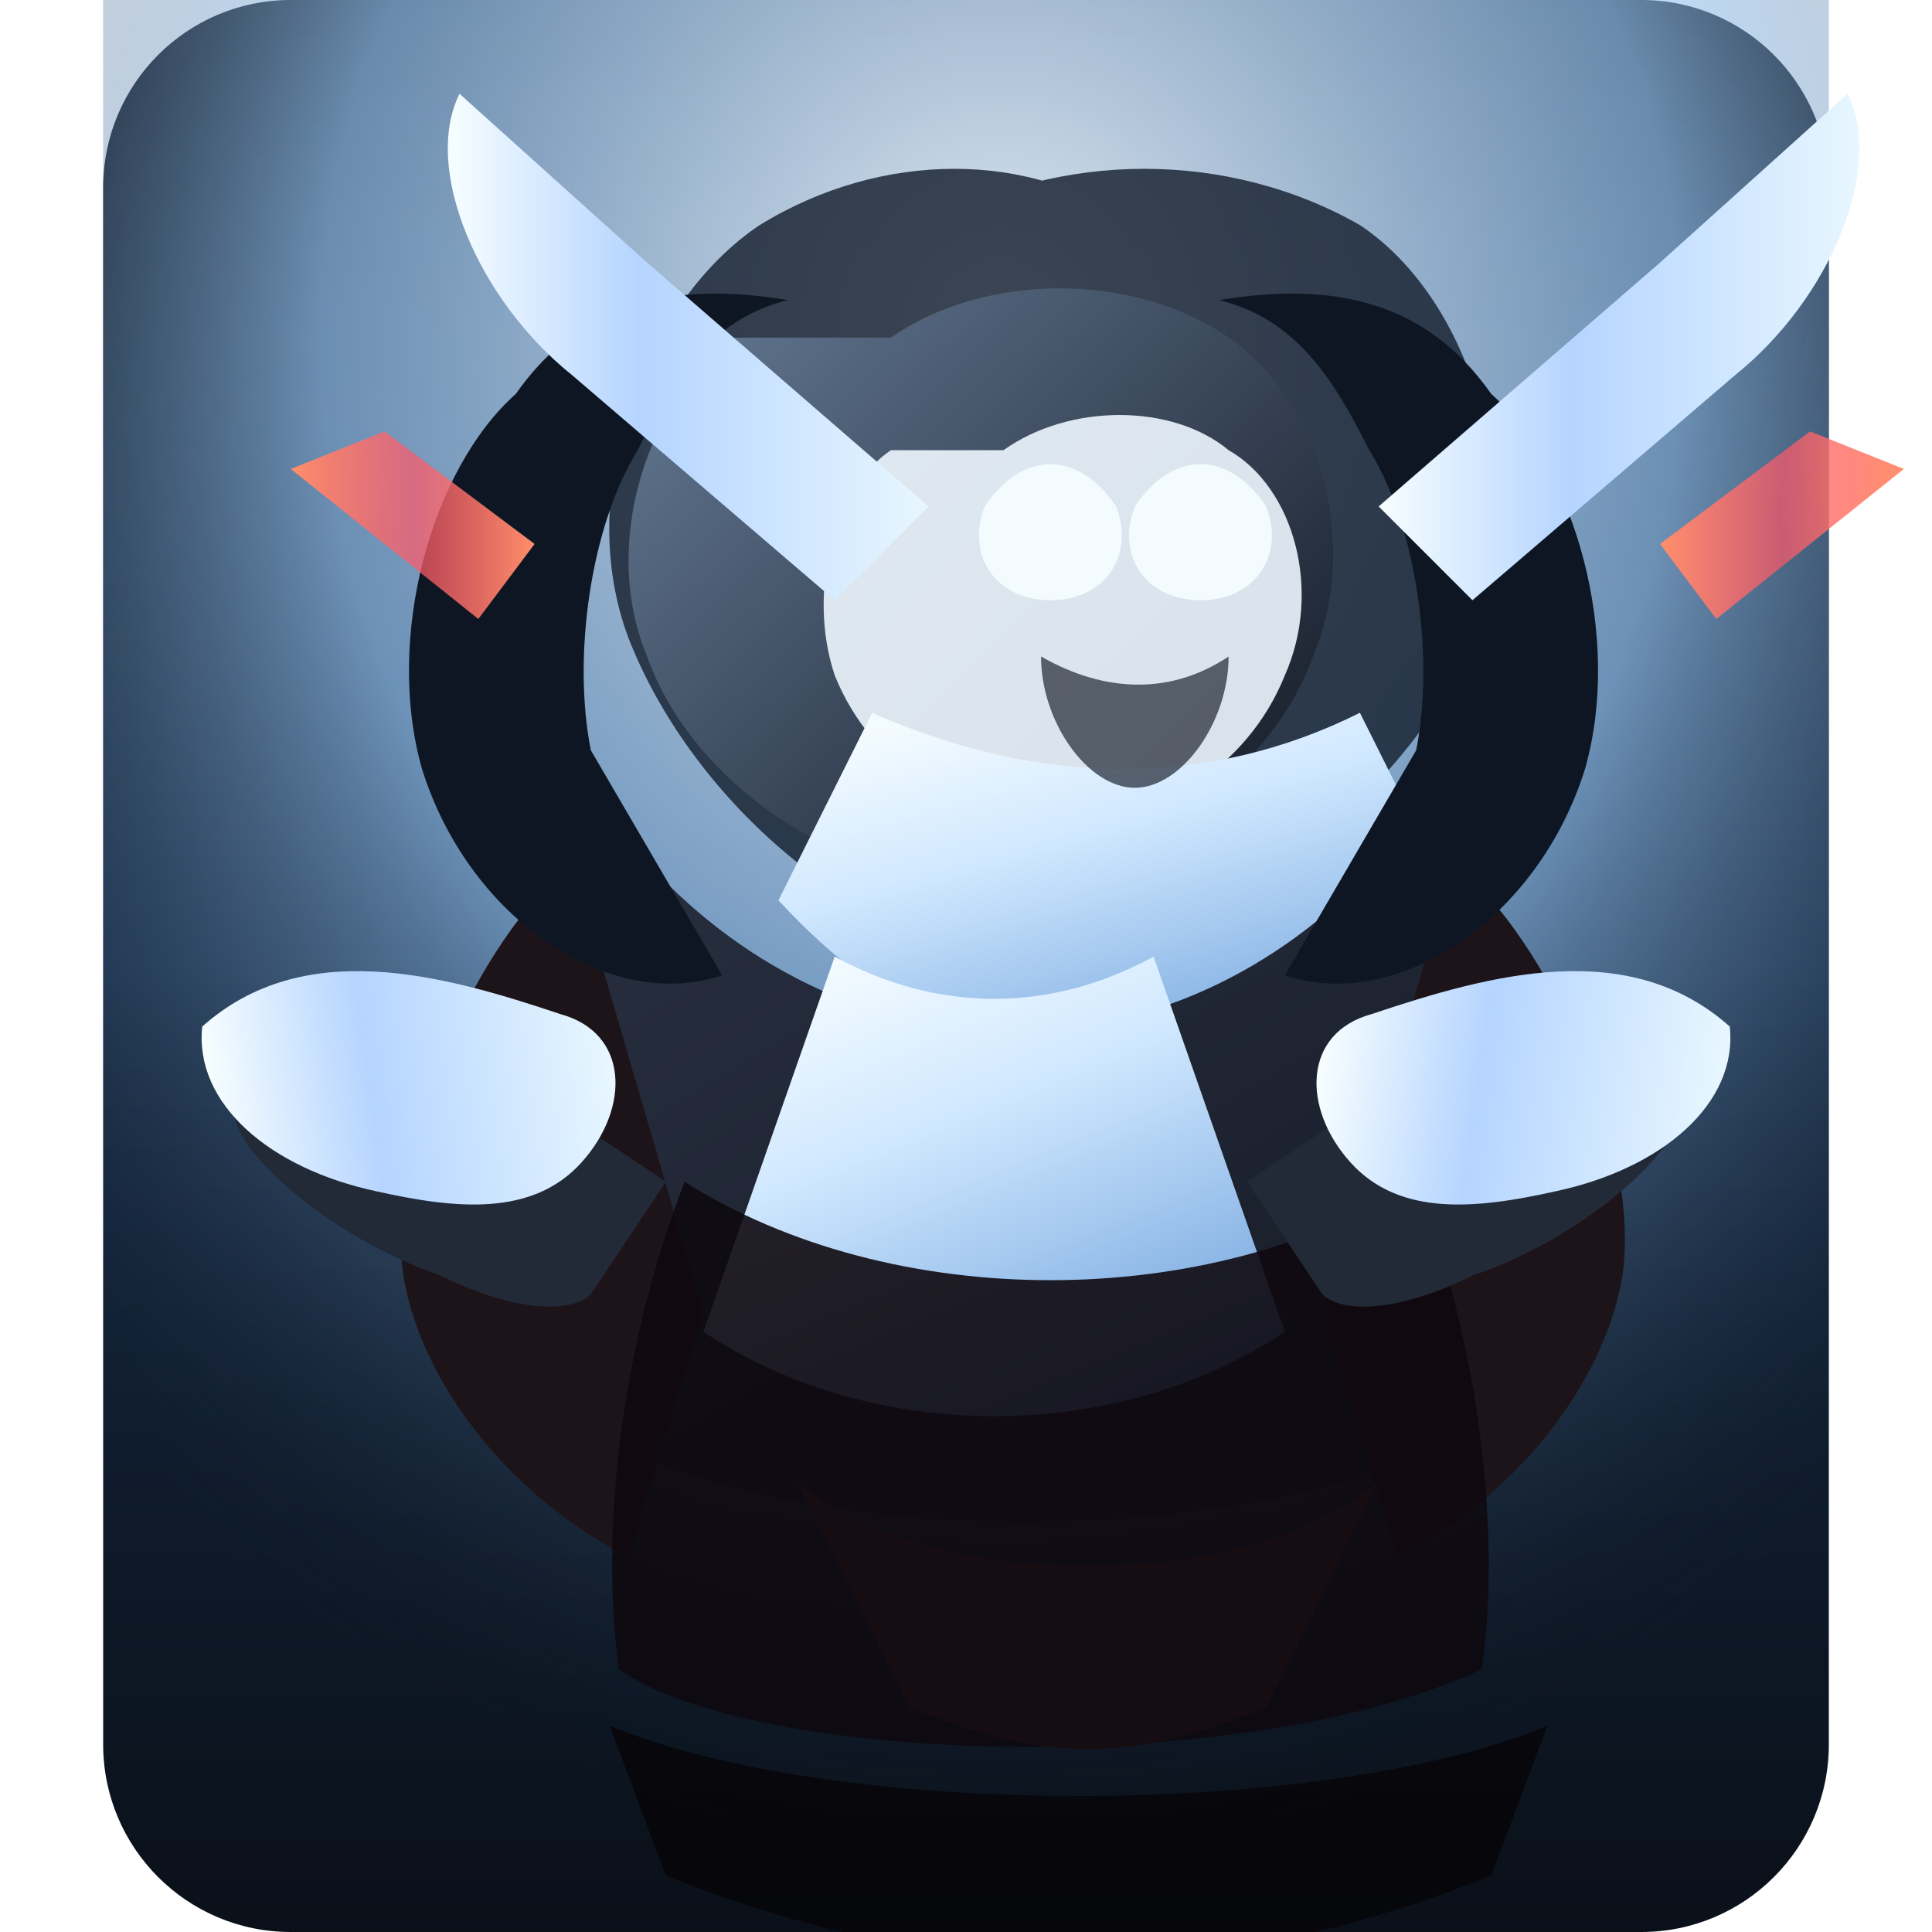
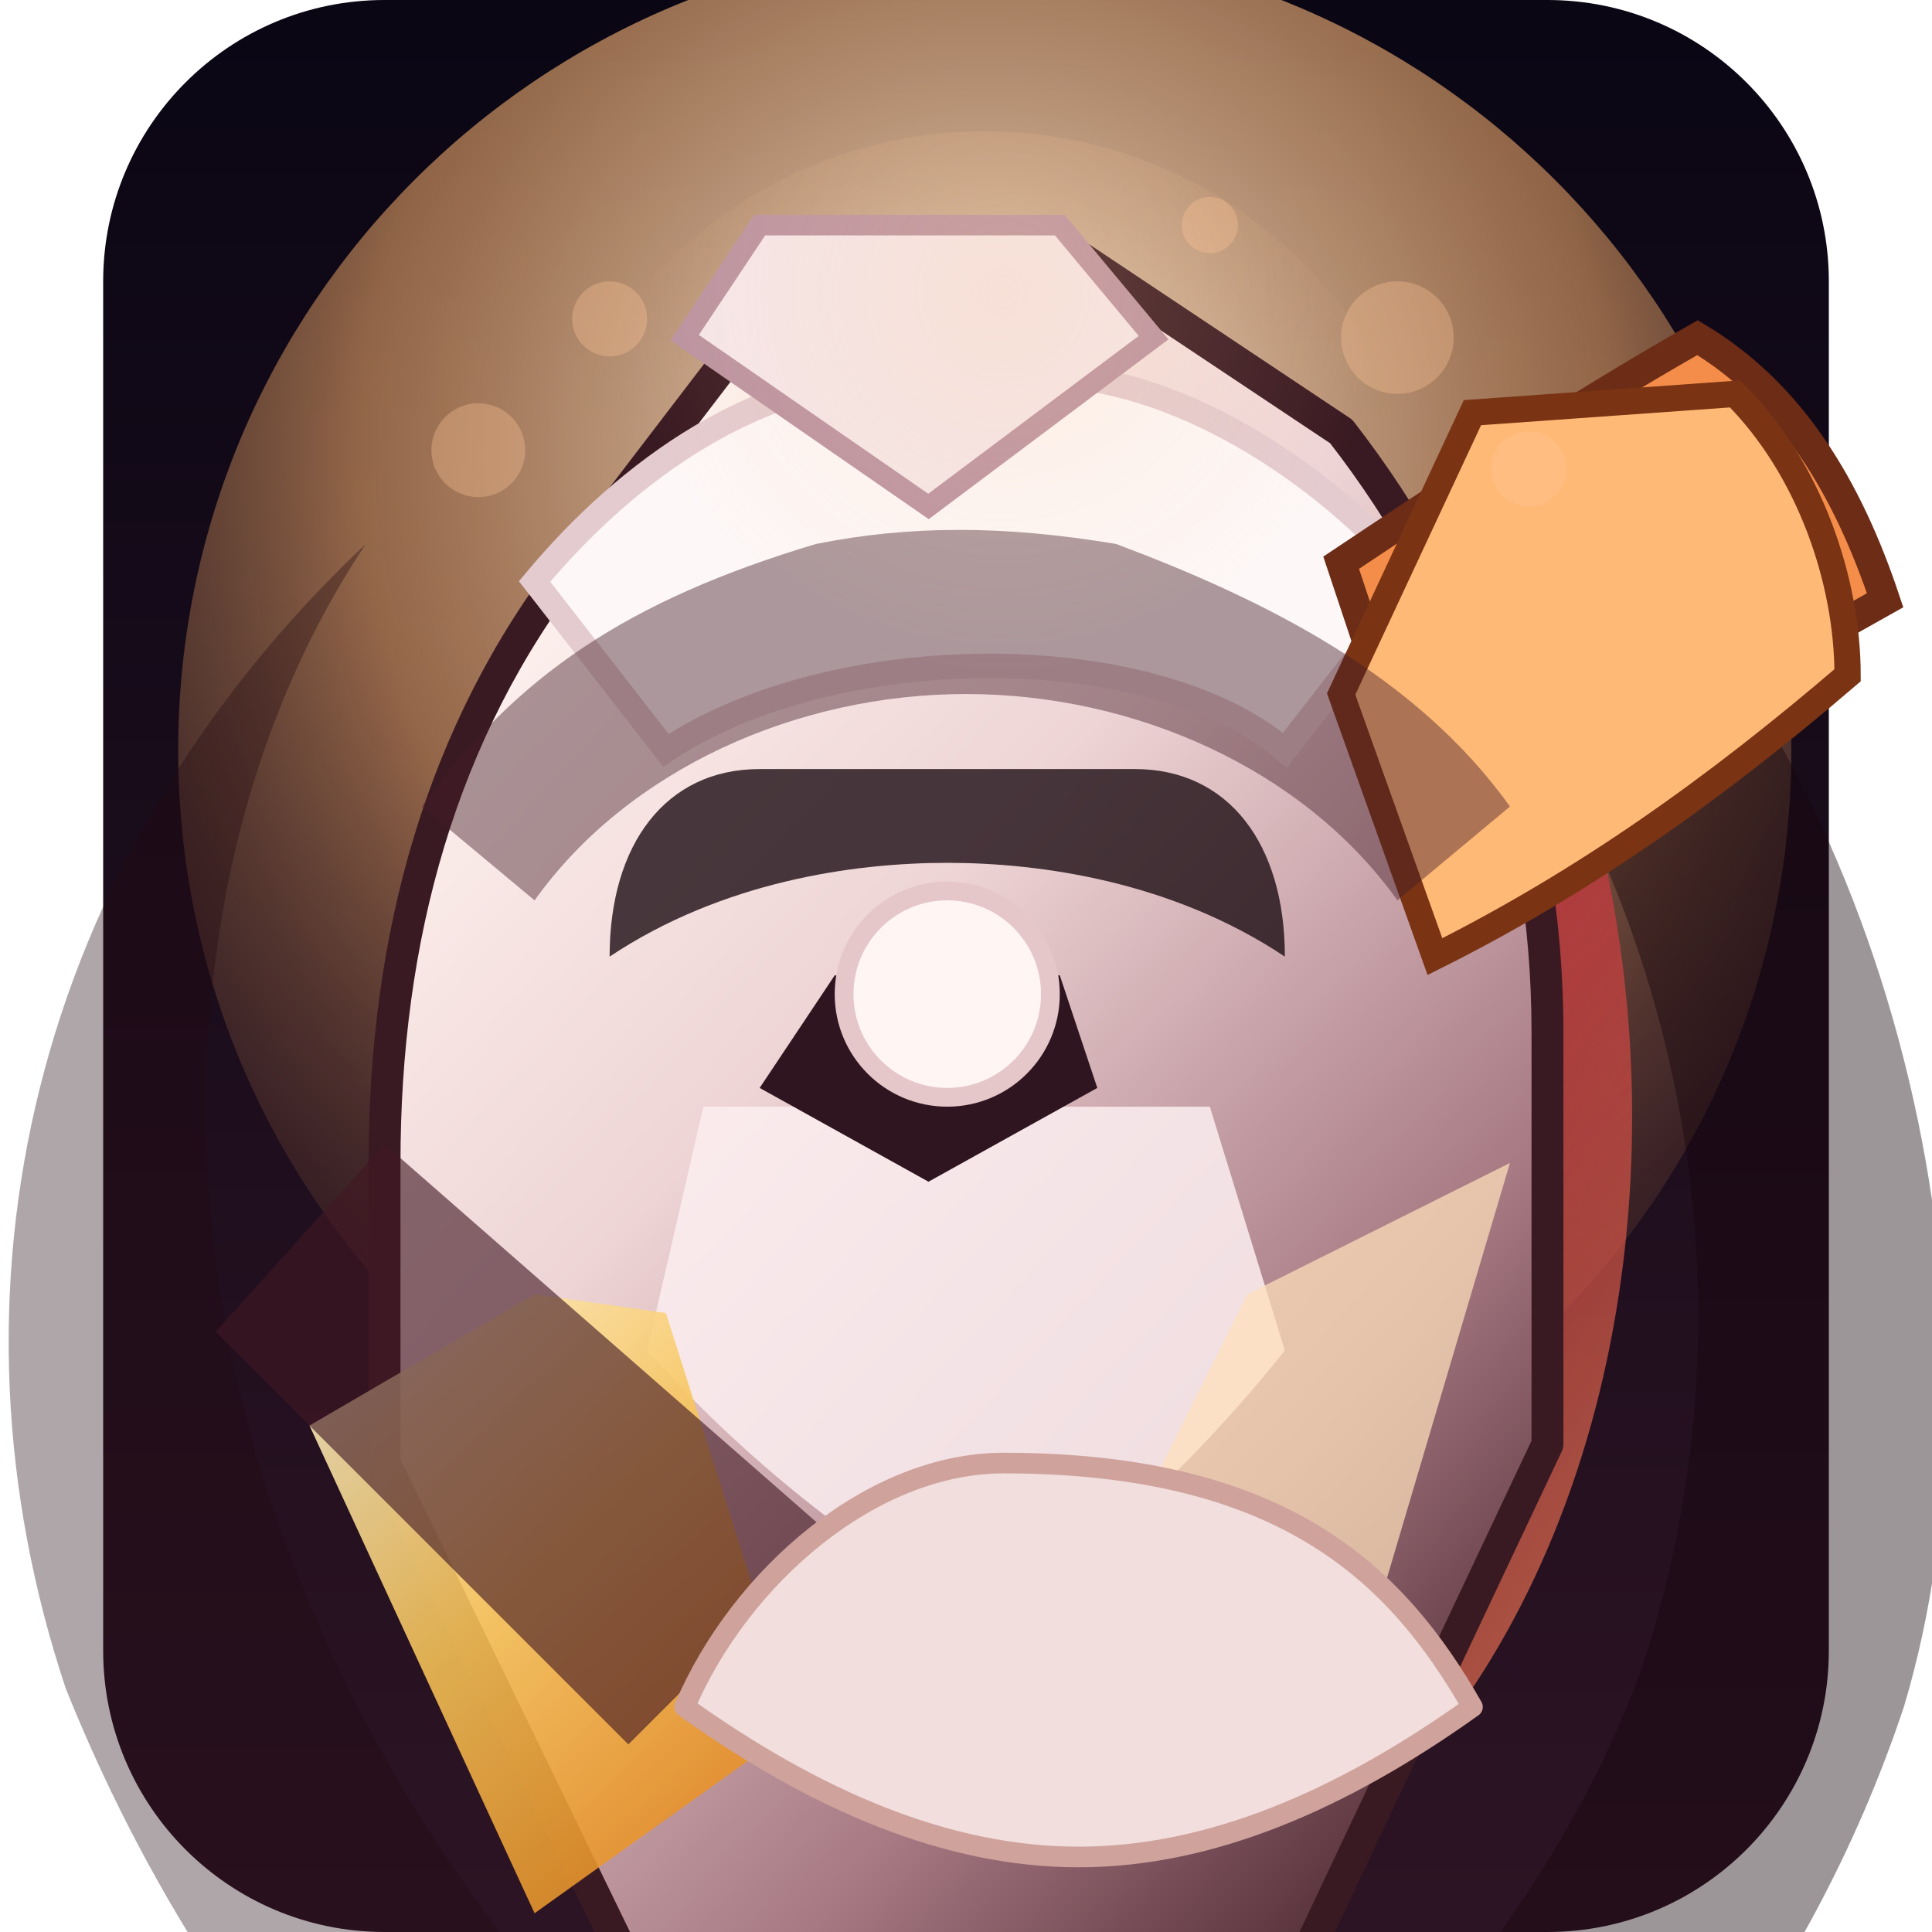
<svg xmlns="http://www.w3.org/2000/svg" viewBox="0 0 64 64" width="64" height="64" role="img" aria-labelledby="title desc">
  <defs>
-     <linearGradient id="captain-sky" x1="0%" x2="0%" y1="0%" y2="100%">
-       <stop offset="0" stop-color="#04070f" />
-       <stop offset="0.5" stop-color="#142842" />
-       <stop offset="1" stop-color="#0a1018" />
+     <linearGradient id="captain-sky" x1="0%" y1="0%" x2="0%" y2="100%">
+       <stop offset="0" stop-color="#0a0614" />
+       <stop offset="1" stop-color="#2d1424" />
    </linearGradient>
-     <radialGradient id="captain-halo" cx="52%" cy="18%" r="78%">
-       <stop offset="0" stop-color="#f0f7ff" stop-opacity="0.95" />
-       <stop offset="0.5" stop-color="#9fd0ff" stop-opacity="0.65" />
-       <stop offset="1" stop-color="#071020" stop-opacity="0" />
+     <radialGradient id="captain-glow" cx="50%" cy="32%" r="80%">
+       <stop offset="0" stop-color="#ffeeda" stop-opacity="0.92" />
+       <stop offset="0.48" stop-color="#ffb471" stop-opacity="0.54" />
+       <stop offset="1" stop-color="#20080e" stop-opacity="0" />
    </radialGradient>
-     <linearGradient id="captain-fur" x1="10%" y1="15%" x2="90%" y2="85%">
-       <stop offset="0" stop-color="#5c7089" />
-       <stop offset="1" stop-color="#1a212e" />
+     <linearGradient id="captain-armor" x1="22%" y1="6%" x2="80%" y2="94%">
+       <stop offset="0" stop-color="#fff5f1" />
+       <stop offset="0.36" stop-color="#eed4d5" />
+       <stop offset="0.74" stop-color="#a77983" />
+       <stop offset="1" stop-color="#4f2a33" />
    </linearGradient>
-     <linearGradient id="captain-armor" x1="24%" y1="0%" x2="76%" y2="100%">
-       <stop offset="0" stop-color="#f4fbff" />
-       <stop offset="0.35" stop-color="#d0e8ff" />
-       <stop offset="1" stop-color="#6c9fda" />
+     <linearGradient id="captain-cape" x1="16%" y1="16%" x2="90%" y2="94%">
+       <stop offset="0" stop-color="#f26c38" />
+       <stop offset="0.5" stop-color="#d1333f" />
+       <stop offset="1" stop-color="#ff8d5c" />
    </linearGradient>
-     <linearGradient id="captain-plate" x1="0%" y1="0%" x2="100%" y2="100%">
-       <stop offset="0" stop-color="#293041" />
-       <stop offset="1" stop-color="#131822" />
+     <linearGradient id="captain-gold" x1="12%" y1="0%" x2="84%" y2="100%">
+       <stop offset="0" stop-color="#fff2c9" />
+       <stop offset="0.45" stop-color="#f7c458" />
+       <stop offset="1" stop-color="#e48319" />
    </linearGradient>
-     <linearGradient id="captain-axe" x1="0%" y1="0%" x2="100%" y2="0%">
-       <stop offset="0" stop-color="#f7feff" />
-       <stop offset="0.4" stop-color="#b5d4ff" />
-       <stop offset="1" stop-color="#e8f7ff" />
-     </linearGradient>
-     <linearGradient id="captain-glow" x1="0%" y1="0%" x2="100%" y2="0%">
-       <stop offset="0" stop-color="#ff8f6b" />
-       <stop offset="0.5" stop-color="#ff5768" stop-opacity="0.7" />
-       <stop offset="1" stop-color="#ff8f6b" />
-     </linearGradient>
+     <radialGradient id="captain-shadow" cx="50%" cy="86%" r="46%">
+       <stop offset="0" stop-color="rgba(30,12,18,0.54)" />
+       <stop offset="1" stop-color="rgba(30,12,18,0)" />
+     </radialGradient>
+     <radialGradient id="captain-highlight" cx="52%" cy="18%" r="42%">
+       <stop offset="0" stop-color="rgba(255,203,153,0.78)" />
+       <stop offset="1" stop-color="rgba(255,203,153,0)" />
+     </radialGradient>
  </defs>
  <g transform="translate(3.417476, 0) scale(0.3106796)">
-     <rect width="184" height="206" rx="20" ry="20" fill="url(#captain-sky)" />
-     <rect width="184" height="206" fill="url(#captain-halo)" />
-     <g transform="translate(16 6)">
-       <path d="M72 18c14-8 32-8 46 0 12 8 18 28 12 44-7 18-30 34-47 34S47 80 40 62c-6-16 2-36 14-44 13-8 29-8 40 0z" fill="#111b2a" opacity="0.8" />
-       <path d="M68 30c10-7 26-7 36 0s14 22 9 34c-5 14-22 24-36 24s-30-10-35-24c-5-12 0-27 9-34z" fill="url(#captain-fur)" />
-       <path d="M80 42c7-5 18-5 24 0 7 4 10 15 6 24-4 10-14 16-24 16s-20-6-24-16c-3-9 0-20 6-24z" fill="#eef7ff" opacity="0.9" />
-       <path d="M66 70c18 8 36 8 52 0l10 20c-16 24-48 26-72 0z" fill="url(#captain-armor)" />
-       <path d="M42 86c22 24 56 24 78 0l22 18-14 44c-22 10-64 12-90 0l-14-44z" fill="url(#captain-plate)" />
-       <path d="M62 96c11 6 23 6 34 0l14 40c-18 12-44 12-62 0z" fill="url(#captain-armor)" />
-       <path d="M34 86c-10 8-20 30-18 44 2 12 12 24 24 30l8-26z" fill="#1d1419" />
-       <path d="M128 86c10 8 20 30 18 44-2 12-12 24-24 30l-8-26z" fill="#1d1419" />
-       <path d="M28 36c-9 8-14 26-10 40 5 16 20 26 32 22l-14-24c-2-10 0-24 5-32 4-8 8-14 16-16-12-2-22 0-29 10z" fill="#0e1623" />
-       <path d="M132 36c9 8 14 26 10 40-5 16-20 26-32 22l14-24c2-10 0-24-5-32-4-8-8-14-16-16 12-2 22 0 29 10z" fill="#0e1623" />
-       <path d="M46 120c-7 18-9 38-7 52 14 10 66 12 92 0 2-14 0-34-7-52-22 14-56 14-78 0z" fill="#0e090f" opacity="0.9" />
-       <path d="M38 178c24 10 76 10 100 0l-6 16c-30 12-58 12-88 0z" fill="#060508" opacity="0.85" />
-       <path d="M-2 112c-1 4 10 14 22 18 8 4 14 4 16 2l8-12-24-16c-8-4-19 0-22 8z" fill="#222a38" />
-       <path d="M152 112c1 4-10 14-22 18-8 4-14 4-16 2l-8-12 24-16c8-4 19 0 22 8z" fill="#222a38" />
-       <path d="M-4 100c-2 8 5 16 16 20 8 3 16 5 22 0s7-13 0-16c-12-6-26-12-38-4z" fill="url(#captain-axe)" transform="rotate(-8 20 112)" />
-       <path d="M156 100c2 8-5 16-16 20-8 3-16 5-22 0s-7-13 0-16c12-6 26-12 38-4z" fill="url(#captain-axe)" transform="rotate(8 132 112)" />
-       <path d="M94 48c4-6 10-6 14 0 2 5-1 10-7 10s-9-5-7-10z" fill="#f3fbff" />
-       <path d="M78 48c4-6 10-6 14 0 2 5-1 10-7 10s-9-5-7-10z" fill="#f3fbff" />
-       <path d="M84 64c7 4 14 4 20 0 0 7-5 14-10 14s-10-7-10-14z" fill="#101622" opacity="0.65" />
-       <path d="M58 152c14 12 48 12 62 0l-12 24c-14 6-24 6-38 0z" fill="#160d12" />
-       <path d="M150 22 170 4c4 8-2 22-12 30l-28 24-10-10z" fill="url(#captain-axe)" />
-       <path d="M42 22 22 4C18 12 24 26 34 34l28 24 10-10z" fill="url(#captain-axe)" />
-       <path d="M166 40 150 52l6 8 20-16z" fill="url(#captain-glow)" />
-       <path d="M14 40 30 52l-6 8L4 44z" fill="url(#captain-glow)" />
+     <rect width="184" height="206" rx="30" fill="url(#captain-sky)" />
+     <circle cx="94" cy="80" r="86" fill="url(#captain-glow)" />
+     <ellipse cx="94" cy="166" rx="68" ry="24" fill="url(#captain-shadow)" />
+     <path d="M28 58c-20 30-22 72-8 108 10 26 26 48 44 62l-12 24c-24-16-44-42-56-72-14-42-4-88 32-122Z" fill="#200911" opacity="0.36" />
+     <path d="M160 54c32 32 44 88 32 128-10 30-30 56-58 76l-12-24c18-14 34-34 42-56 12-36 6-76-16-108Z" fill="#15040b" opacity="0.42" />
+     <path d="M44 72c-18 34-16 76 2 110l34 22c-6-38 4-74 38-104-26-10-50-18-74-28Z" fill="url(#captain-cape)" opacity="0.88" />
+     <path d="M154 72c14 34 12 78-8 108l-34 22c6-38-2-72-34-100 24-8 48-18 76-30Z" fill="url(#captain-cape)" opacity="0.64" />
+     <path d="M76 26 50 60c-14 18-20 40-20 64v32l34 70h56l34-72V110c0-24-8-46-22-64L102 26H76Z" fill="url(#captain-armor)" stroke="#3a1a22" stroke-width="3.4" stroke-linejoin="round" />
+     <path d="M64 118h54l8 26c-16 20-30 28-32 28s-20-10-36-28l6-26Z" fill="#fbeef0" opacity="0.86" />
+     <path d="M86 40c-16 0-30 10-40 22l14 18c18-12 52-12 66 0l14-18c-10-12-26-22-40-22Z" fill="#fdf7f7" stroke="#e4cbcf" stroke-width="2.6" />
+     <path d="M70 24h32l10 12-24 18-26-18 8-12Z" fill="#f5e7ea" stroke="#bb93a1" stroke-width="2.2" />
+     <path d="M60 140l14 44-28 20-24-52 24-14 14 2Z" fill="url(#captain-gold)" opacity="0.88" />
+     <path d="M122 138l28-14-16 54-24-16 12-24Z" fill="#ffe0bb" opacity="0.72" />
+     <path d="M30 122 12 142l44 44 22-22-48-42Z" fill="#401723" opacity="0.62" />
+     <path d="M142 90c20-8 30-16 48-26-4-12-10-22-20-28-14 8-26 16-38 24l10 30Z" fill="#f48d49" stroke="#6d2c16" stroke-width="3.2" />
+     <path d="M132 74 146 44l28-2c8 8 12 20 12 30-14 12-28 22-44 30l-10-28Z" fill="#ffb977" stroke="#7a3414" stroke-width="2.8" />
+     <path d="M96 156c-14 0-28 12-34 26 14 10 28 16 42 16s28-6 42-16c-8-14-20-26-50-26Z" fill="#f1dedd" stroke="#cfa29c" stroke-width="2.2" stroke-linejoin="round" />
+     <path d="M78 104h24l4 12-18 10-18-10 8-12Z" fill="#2e1520" />
+     <circle cx="90" cy="106" r="11" fill="#fff5f2" stroke="#e5c6c9" stroke-width="2" />
+     <path d="M70 82c-10 0-16 8-16 20 12-8 26-10 36-10s24 2 36 10c0-12-6-20-16-20H70Z" fill="#1c0c13" opacity="0.8" />
+     <path d="M76 58c-20 6-32 14-42 28l12 10c10-14 28-22 46-22s36 8 46 22l12-10c-10-14-26-22-42-28-12-2-22-2-32 0Z" fill="#411c26" opacity="0.44" />
+     <g fill="rgba(255,197,150,0.34)">
+       <circle cx="40" cy="48" r="5" />
+       <circle cx="54" cy="34" r="4" />
+       <circle cx="138" cy="36" r="6" />
+       <circle cx="152" cy="50" r="4" />
+       <circle cx="118" cy="24" r="3" />
    </g>
+     <circle cx="94" cy="62" r="48" fill="url(#captain-highlight)" opacity="0.3" />
  </g>
</svg>
